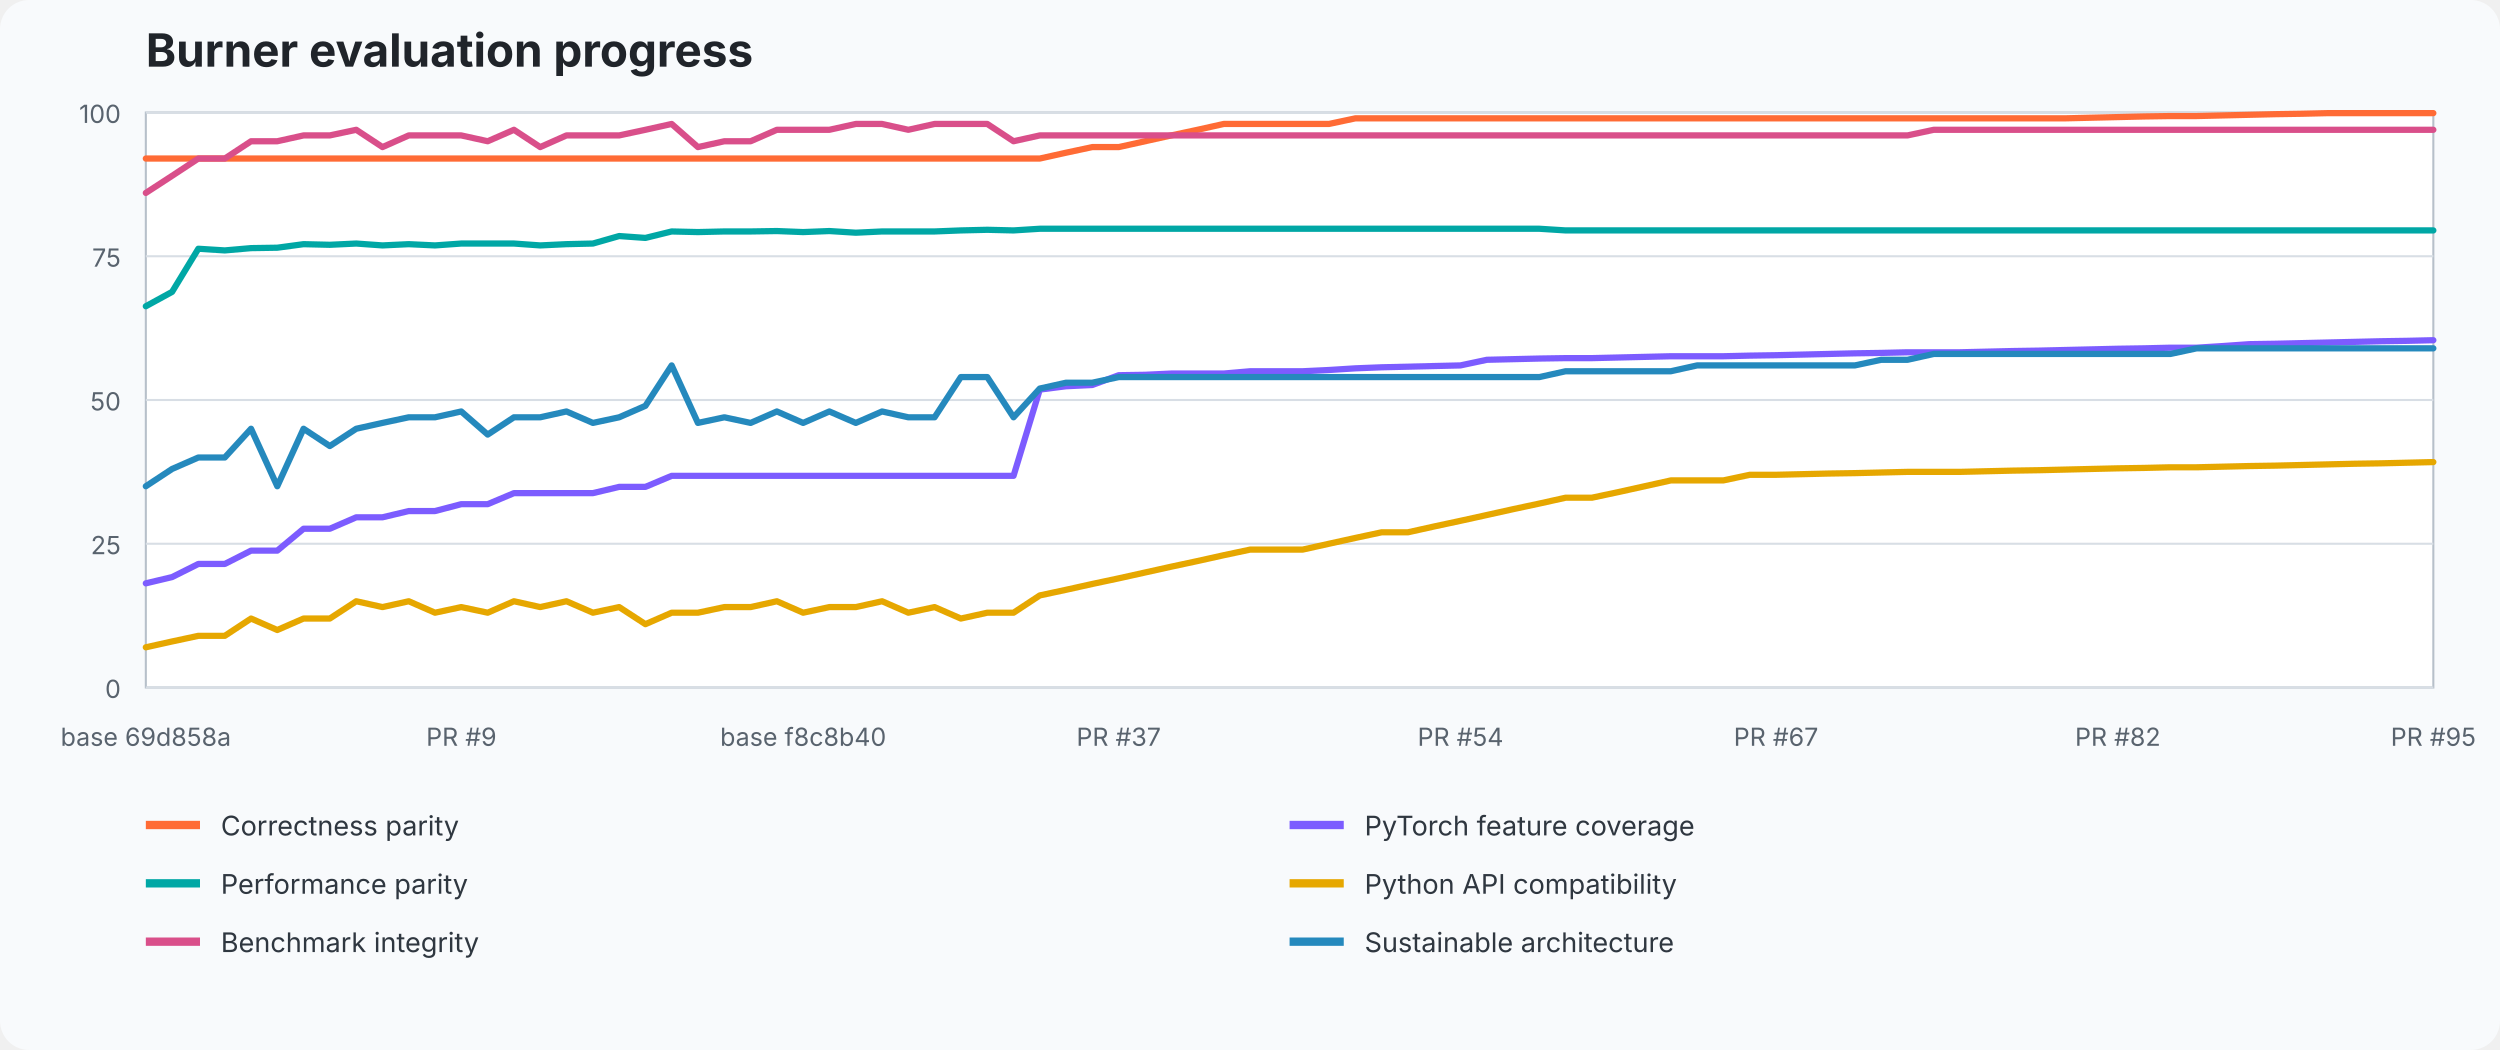
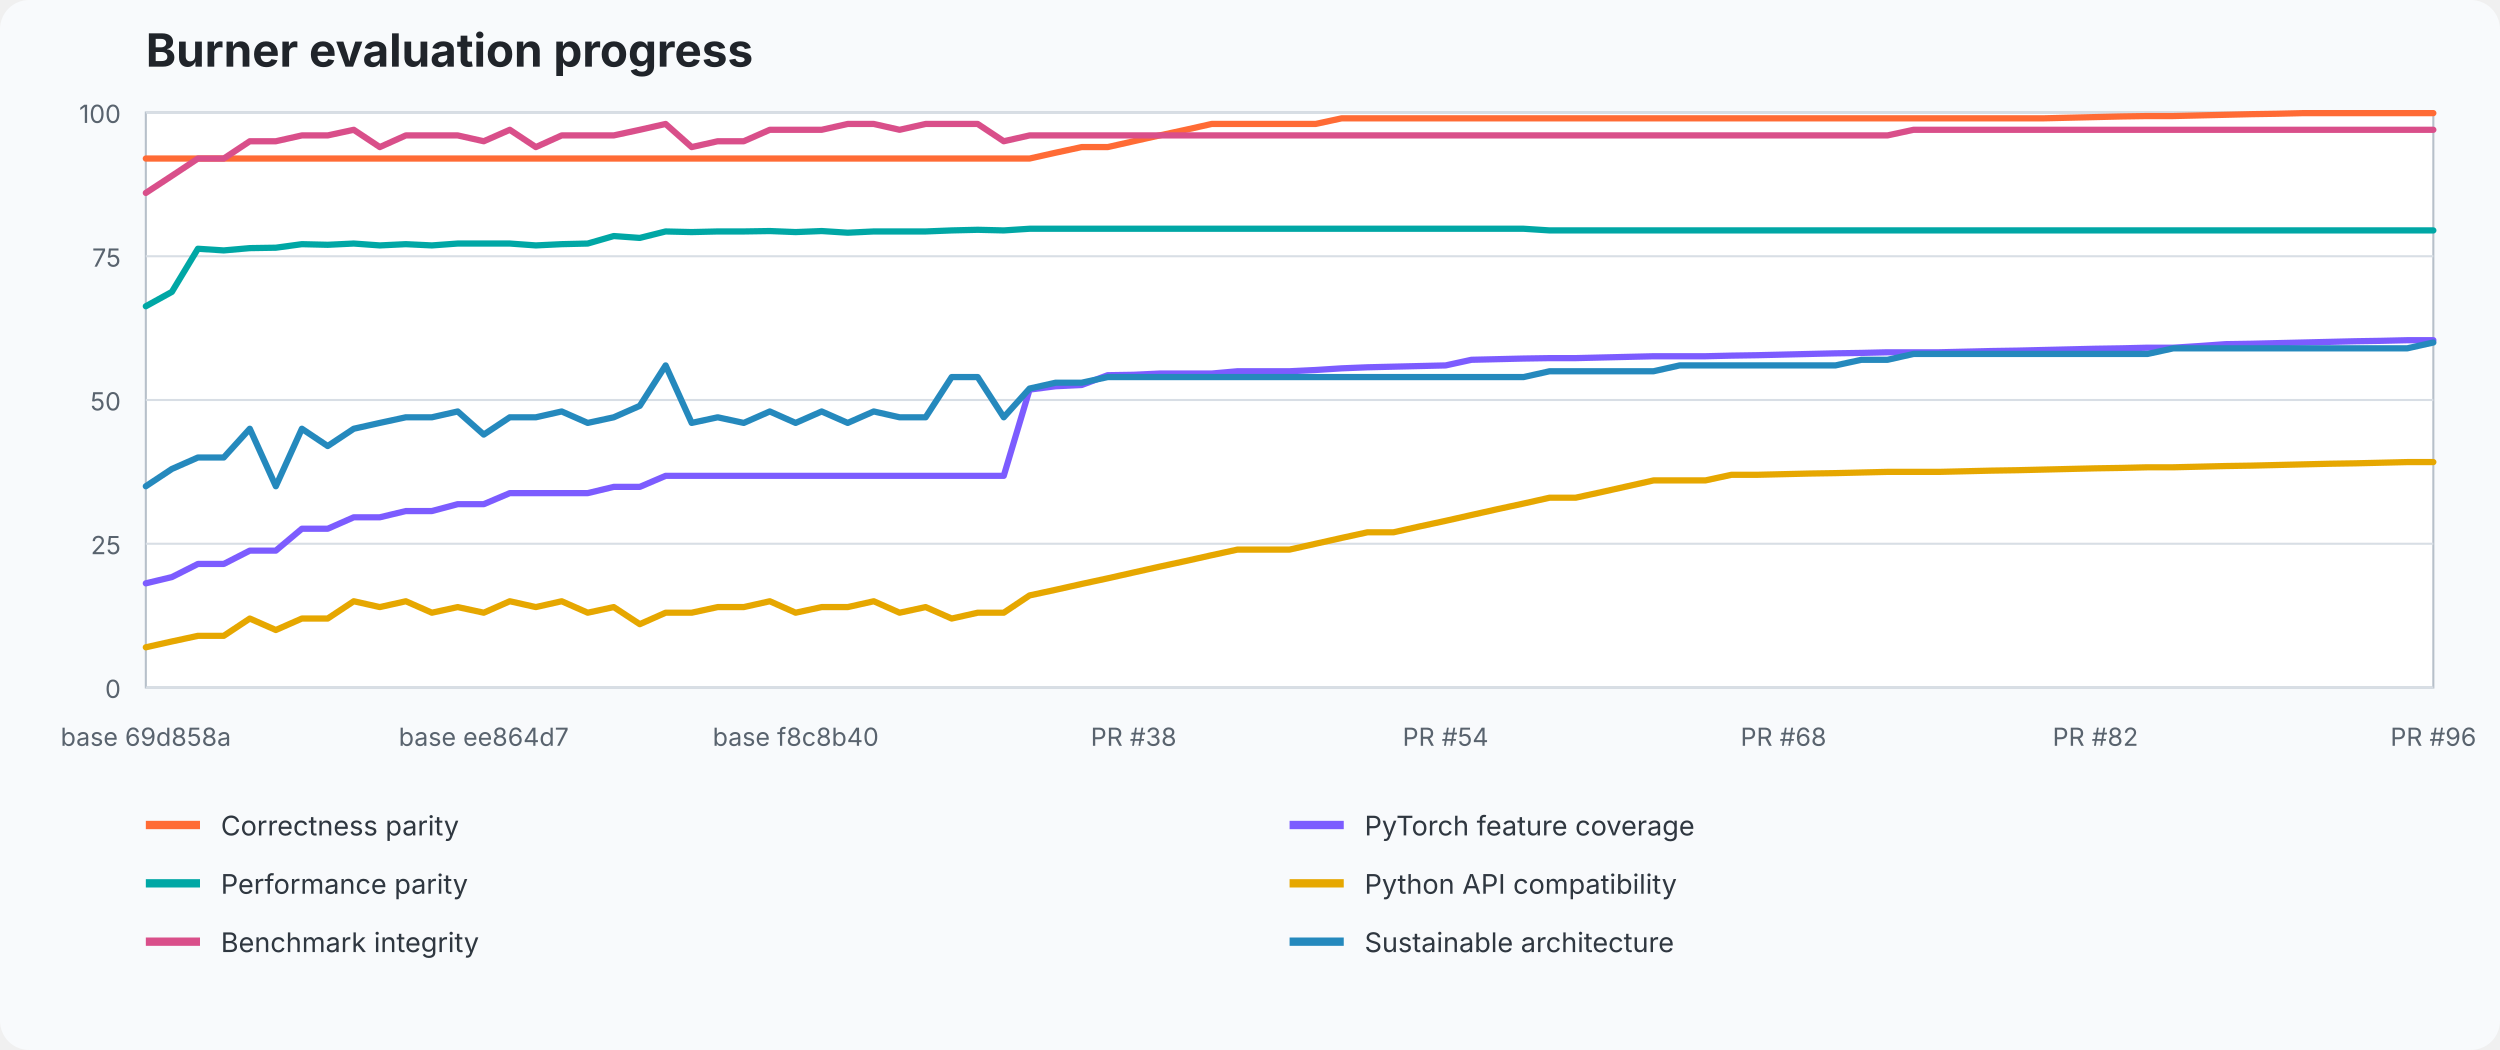
<svg xmlns="http://www.w3.org/2000/svg" width="1200" height="504" viewBox="0 0 1200 504" role="img" aria-labelledby="title desc">
  <style>text{font-family:ui-sans-serif,system-ui,-apple-system,BlinkMacSystemFont,"Segoe UI",sans-serif}.title{font-size:22px;font-weight:700;fill:#20242a}.axis{font-size:12px;fill:#59636e}.legend{font-size:13px;fill:#2f3740}.grid{stroke:#d8dee5;stroke-width:1}.plot{fill:#fff;stroke:#b7c0ca}</style>
  <rect width="100%" height="100%" fill="#f8fafc" rx="14" />
  <text x="70" y="32" class="title">Burner evaluation progress</text>
  <rect x="70" y="54" width="1098" height="276" class="plot" />
  <line x1="70" y1="330" x2="1168" y2="330" class="grid" />
  <text x="58" y="335" text-anchor="end" class="axis">0</text>
  <line x1="70" y1="261" x2="1168" y2="261" class="grid" />
  <text x="58" y="266" text-anchor="end" class="axis">25</text>
  <line x1="70" y1="192" x2="1168" y2="192" class="grid" />
  <text x="58" y="197" text-anchor="end" class="axis">50</text>
  <line x1="70" y1="123" x2="1168" y2="123" class="grid" />
  <text x="58" y="128" text-anchor="end" class="axis">75</text>
  <line x1="70" y1="54" x2="1168" y2="54" class="grid" />
  <text x="58" y="59" text-anchor="end" class="axis">100</text>
-   <polyline points="70.0,76.1 82.6,76.1 95.2,76.1 107.9,76.1 120.5,76.1 133.1,76.1 145.7,76.1 158.3,76.1 171.0,76.1 183.6,76.1 196.2,76.1 208.8,76.1 221.4,76.1 234.1,76.1 246.7,76.1 259.3,76.1 271.9,76.1 284.6,76.1 297.2,76.1 309.8,76.1 322.4,76.1 335.0,76.1 347.7,76.1 360.3,76.1 372.9,76.1 385.5,76.1 398.1,76.1 410.8,76.1 423.4,76.1 436.0,76.1 448.6,76.1 461.2,76.1 473.9,76.1 486.5,76.1 499.1,76.1 511.7,73.3 524.3,70.6 537.0,70.6 549.6,67.8 562.2,65.0 574.8,62.3 587.4,59.5 600.1,59.5 612.7,59.5 625.3,59.5 637.9,59.5 650.6,56.8 663.2,56.8 675.8,56.8 688.4,56.8 701.0,56.8 713.7,56.8 726.3,56.8 738.9,56.8 751.5,56.8 764.1,56.8 776.8,56.8 789.4,56.8 802.0,56.8 814.6,56.8 827.2,56.8 839.9,56.8 852.5,56.8 865.1,56.8 877.7,56.8 890.3,56.8 903.0,56.8 915.6,56.8 928.2,56.8 940.8,56.8 953.4,56.8 966.1,56.8 978.7,56.8 991.3,56.8 1003.9,56.5 1016.6,56.2 1029.2,55.9 1041.8,55.7 1054.4,55.7 1067.0,55.4 1079.7,55.1 1092.3,54.8 1104.9,54.6 1117.5,54.3 1130.1,54.3 1142.8,54.3 1155.4,54.3 1168.0,54.3" fill="none" stroke="#ff6b35" stroke-width="3" stroke-linejoin="round" stroke-linecap="round" />
-   <polyline points="70.0,280.0 82.6,277.0 95.2,270.7 107.9,270.7 120.5,264.3 133.1,264.3 145.7,253.8 158.3,253.8 171.0,248.3 183.6,248.3 196.2,245.3 208.8,245.3 221.4,242.0 234.1,242.0 246.7,236.7 259.3,236.7 271.9,236.7 284.6,236.7 297.2,233.7 309.8,233.7 322.4,228.4 335.0,228.4 347.7,228.4 360.3,228.4 372.9,228.4 385.5,228.4 398.1,228.4 410.8,228.4 423.4,228.4 436.0,228.4 448.6,228.4 461.2,228.4 473.9,228.4 486.5,228.4 499.1,187.0 511.7,185.4 524.3,184.8 537.0,180.1 549.6,179.9 562.2,179.3 574.8,179.3 587.4,179.3 600.1,178.2 612.7,178.2 625.3,178.2 637.9,177.6 650.6,176.8 663.2,176.3 675.8,176.0 688.4,175.7 701.0,175.4 713.7,172.7 726.3,172.4 738.9,172.1 751.5,171.9 764.1,171.9 776.8,171.6 789.4,171.3 802.0,171.0 814.6,171.0 827.2,171.0 839.9,170.7 852.5,170.5 865.1,170.2 877.7,169.9 890.3,169.6 903.0,169.4 915.6,169.1 928.2,169.1 940.8,169.1 953.4,168.8 966.1,168.5 978.7,168.3 991.3,168.0 1003.9,167.7 1016.6,167.4 1029.2,167.2 1041.8,166.9 1054.4,166.9 1067.0,166.1 1079.7,165.2 1092.3,165.0 1104.9,164.7 1117.5,164.4 1130.1,164.1 1142.8,163.8 1155.4,163.6 1168.0,163.3" fill="none" stroke="#7c5cff" stroke-width="3" stroke-linejoin="round" stroke-linecap="round" />
-   <polyline points="70.0,147.0 82.6,140.1 95.2,119.4 107.9,120.2 120.5,119.1 133.1,118.9 145.7,117.2 158.3,117.5 171.0,116.9 183.6,117.8 196.2,117.2 208.8,117.8 221.4,116.9 234.1,116.9 246.7,116.9 259.3,117.8 271.9,117.2 284.6,116.9 297.2,113.3 309.8,114.2 322.4,111.1 335.0,111.4 347.7,111.1 360.3,111.1 372.9,110.9 385.5,111.4 398.1,110.9 410.8,111.7 423.4,111.1 436.0,111.1 448.6,111.1 461.2,110.6 473.9,110.3 486.5,110.6 499.1,109.8 511.7,109.8 524.3,109.8 537.0,109.8 549.6,109.8 562.2,109.8 574.8,109.8 587.4,109.8 600.1,109.8 612.7,109.8 625.3,109.8 637.9,109.8 650.6,109.8 663.2,109.8 675.8,109.8 688.4,109.8 701.0,109.8 713.7,109.8 726.3,109.8 738.9,109.8 751.5,110.6 764.1,110.6 776.8,110.6 789.4,110.6 802.0,110.6 814.6,110.6 827.2,110.6 839.9,110.6 852.5,110.6 865.1,110.6 877.7,110.6 890.3,110.6 903.0,110.6 915.6,110.6 928.2,110.6 940.8,110.6 953.4,110.6 966.1,110.6 978.7,110.6 991.3,110.6 1003.9,110.6 1016.6,110.6 1029.2,110.6 1041.8,110.6 1054.4,110.6 1067.0,110.6 1079.7,110.6 1092.3,110.6 1104.9,110.6 1117.5,110.6 1130.1,110.6 1142.8,110.6 1155.4,110.6 1168.0,110.6" fill="none" stroke="#00a7a5" stroke-width="3" stroke-linejoin="round" stroke-linecap="round" />
-   <polyline points="70.0,310.7 82.6,307.9 95.2,305.2 107.9,305.2 120.5,296.9 133.1,302.4 145.7,296.9 158.3,296.9 171.0,288.6 183.6,291.4 196.2,288.6 208.8,294.1 221.4,291.4 234.1,294.1 246.7,288.6 259.3,291.4 271.9,288.6 284.6,294.1 297.2,291.4 309.8,299.6 322.4,294.1 335.0,294.1 347.7,291.4 360.3,291.4 372.9,288.6 385.5,294.1 398.1,291.4 410.8,291.4 423.4,288.6 436.0,294.1 448.6,291.4 461.2,296.9 473.9,294.1 486.5,294.1 499.1,285.8 511.7,283.1 524.3,280.3 537.0,277.6 549.6,274.8 562.2,272.0 574.8,269.3 587.4,266.5 600.1,263.8 612.7,263.8 625.3,263.8 637.9,261.0 650.6,258.2 663.2,255.5 675.8,255.5 688.4,252.7 701.0,250.0 713.7,247.2 726.3,244.4 738.9,241.7 751.5,238.9 764.1,238.9 776.8,236.2 789.4,233.4 802.0,230.6 814.6,230.6 827.2,230.6 839.9,227.9 852.5,227.9 865.1,227.6 877.7,227.3 890.3,227.1 903.0,226.8 915.6,226.5 928.2,226.5 940.8,226.5 953.4,226.2 966.1,225.9 978.7,225.7 991.3,225.4 1003.9,225.1 1016.6,224.8 1029.2,224.6 1041.8,224.3 1054.4,224.3 1067.0,224.0 1079.7,223.7 1092.3,223.5 1104.9,223.2 1117.5,222.9 1130.1,222.6 1142.8,222.4 1155.4,222.1 1168.0,221.8" fill="none" stroke="#e6a700" stroke-width="3" stroke-linejoin="round" stroke-linecap="round" />
-   <polyline points="70.0,92.6 82.6,84.4 95.2,76.1 107.9,76.1 120.5,67.8 133.1,67.8 145.7,65.0 158.3,65.0 171.0,62.3 183.6,70.6 196.2,65.0 208.8,65.0 221.4,65.0 234.1,67.8 246.7,62.3 259.3,70.6 271.9,65.0 284.6,65.0 297.2,65.0 309.8,62.3 322.4,59.5 335.0,70.6 347.7,67.8 360.3,67.8 372.9,62.3 385.5,62.3 398.1,62.3 410.8,59.5 423.4,59.5 436.0,62.3 448.6,59.5 461.2,59.5 473.9,59.5 486.5,67.8 499.1,65.0 511.7,65.0 524.3,65.0 537.0,65.0 549.6,65.0 562.2,65.0 574.8,65.0 587.4,65.0 600.1,65.0 612.7,65.0 625.3,65.0 637.9,65.0 650.6,65.0 663.2,65.0 675.8,65.0 688.4,65.0 701.0,65.0 713.7,65.0 726.3,65.0 738.9,65.0 751.5,65.0 764.1,65.0 776.8,65.0 789.4,65.0 802.0,65.0 814.6,65.0 827.2,65.0 839.9,65.0 852.5,65.0 865.1,65.0 877.7,65.0 890.3,65.0 903.0,65.0 915.6,65.0 928.2,62.3 940.8,62.3 953.4,62.3 966.1,62.3 978.7,62.3 991.3,62.3 1003.9,62.3 1016.6,62.3 1029.2,62.3 1041.8,62.3 1054.4,62.3 1067.0,62.3 1079.7,62.3 1092.3,62.3 1104.9,62.3 1117.5,62.3 1130.1,62.3 1142.8,62.3 1155.4,62.3 1168.0,62.3" fill="none" stroke="#d94f8a" stroke-width="3" stroke-linejoin="round" stroke-linecap="round" />
-   <polyline points="70.0,233.4 82.6,225.1 95.2,219.6 107.9,219.6 120.5,205.8 133.1,233.4 145.7,205.8 158.3,214.1 171.0,205.8 183.6,203.0 196.2,200.3 208.8,200.3 221.4,197.5 234.1,208.6 246.7,200.3 259.3,200.3 271.9,197.5 284.6,203.0 297.2,200.3 309.8,194.8 322.4,175.4 335.0,203.0 347.7,200.3 360.3,203.0 372.9,197.5 385.5,203.0 398.1,197.5 410.8,203.0 423.4,197.5 436.0,200.3 448.6,200.3 461.2,181.0 473.9,181.0 486.5,200.3 499.1,186.5 511.7,183.7 524.3,183.7 537.0,181.0 549.6,181.0 562.2,181.0 574.8,181.0 587.4,181.0 600.1,181.0 612.7,181.0 625.3,181.0 637.9,181.0 650.6,181.0 663.2,181.0 675.8,181.0 688.4,181.0 701.0,181.0 713.7,181.0 726.3,181.0 738.9,181.0 751.5,178.2 764.1,178.2 776.8,178.2 789.4,178.2 802.0,178.2 814.6,175.4 827.2,175.4 839.9,175.4 852.5,175.4 865.1,175.4 877.7,175.4 890.3,175.4 903.0,172.7 915.6,172.7 928.2,169.9 940.8,169.9 953.4,169.9 966.1,169.9 978.7,169.9 991.3,169.9 1003.9,169.9 1016.6,169.9 1029.2,169.9 1041.8,169.9 1054.4,167.2 1067.0,167.2 1079.7,167.2 1092.3,167.2 1104.9,167.2 1117.5,167.2 1130.1,167.2 1142.8,167.2 1155.4,167.2 1168.0,167.2" fill="none" stroke="#2589bd" stroke-width="3" stroke-linejoin="round" stroke-linecap="round" />
+   <polyline points="70.0,76.1 82.5,76.1 95.0,76.1 107.4,76.1 119.9,76.1 132.4,76.1 144.9,76.1 157.3,76.1 169.8,76.1 182.3,76.1 194.8,76.1 207.3,76.1 219.7,76.1 232.2,76.1 244.7,76.1 257.2,76.1 269.6,76.1 282.1,76.1 294.6,76.1 307.1,76.1 319.5,76.1 332.0,76.1 344.5,76.1 357.0,76.1 369.5,76.1 381.9,76.1 394.4,76.1 406.9,76.1 419.4,76.1 431.8,76.1 444.3,76.1 456.8,76.1 469.3,76.1 481.8,76.1 494.2,76.1 506.7,73.3 519.2,70.6 531.7,70.6 544.1,67.8 556.6,65.0 569.1,62.3 581.6,59.5 594.0,59.5 606.5,59.5 619.0,59.5 631.5,59.5 644.0,56.8 656.4,56.8 668.9,56.8 681.4,56.8 693.9,56.8 706.3,56.8 718.8,56.8 731.3,56.8 743.8,56.8 756.3,56.8 768.7,56.8 781.2,56.8 793.7,56.8 806.2,56.8 818.6,56.8 831.1,56.8 843.6,56.8 856.1,56.8 868.5,56.8 881.0,56.8 893.5,56.8 906.0,56.8 918.5,56.8 930.9,56.8 943.4,56.8 955.9,56.8 968.4,56.8 980.8,56.8 993.3,56.5 1005.8,56.2 1018.3,55.9 1030.8,55.7 1043.2,55.7 1055.7,55.4 1068.2,55.1 1080.7,54.8 1093.1,54.6 1105.6,54.3 1118.1,54.3 1130.6,54.3 1143.0,54.3 1155.5,54.3 1168.0,54.3" fill="none" stroke="#ff6b35" stroke-width="3" stroke-linejoin="round" stroke-linecap="round" />
+   <polyline points="70.0,280.0 82.5,277.0 95.0,270.7 107.4,270.7 119.9,264.3 132.4,264.3 144.9,253.8 157.3,253.8 169.8,248.3 182.3,248.3 194.8,245.3 207.3,245.3 219.7,242.0 232.2,242.0 244.7,236.7 257.2,236.7 269.6,236.7 282.1,236.7 294.6,233.7 307.1,233.7 319.5,228.4 332.0,228.4 344.5,228.4 357.0,228.4 369.5,228.4 381.9,228.4 394.4,228.4 406.9,228.4 419.4,228.4 431.8,228.4 444.3,228.4 456.8,228.4 469.3,228.4 481.8,228.4 494.2,187.0 506.7,185.4 519.2,184.8 531.7,180.1 544.1,179.9 556.6,179.3 569.1,179.3 581.6,179.3 594.0,178.2 606.5,178.2 619.0,178.2 631.5,177.6 644.0,176.8 656.4,176.3 668.9,176.0 681.4,175.7 693.9,175.4 706.3,172.7 718.8,172.4 731.3,172.1 743.8,171.9 756.3,171.9 768.7,171.6 781.2,171.3 793.7,171.0 806.2,171.0 818.6,171.0 831.1,170.7 843.6,170.5 856.1,170.2 868.5,169.9 881.0,169.6 893.5,169.4 906.0,169.1 918.5,169.1 930.9,169.1 943.4,168.8 955.9,168.5 968.4,168.3 980.8,168.0 993.3,167.7 1005.8,167.4 1018.3,167.2 1030.8,166.9 1043.2,166.9 1055.7,166.1 1068.2,165.2 1080.7,165.0 1093.1,164.7 1105.6,164.4 1118.1,164.1 1130.6,163.8 1143.0,163.6 1155.5,163.3 1168.0,163.3" fill="none" stroke="#7c5cff" stroke-width="3" stroke-linejoin="round" stroke-linecap="round" />
+   <polyline points="70.0,147.0 82.5,140.1 95.0,119.4 107.4,120.2 119.9,119.1 132.4,118.9 144.9,117.2 157.3,117.5 169.8,116.9 182.3,117.8 194.8,117.2 207.3,117.8 219.7,116.9 232.2,116.9 244.7,116.9 257.2,117.8 269.6,117.2 282.1,116.9 294.6,113.3 307.1,114.2 319.5,111.1 332.0,111.4 344.5,111.1 357.0,111.1 369.5,110.9 381.9,111.4 394.4,110.9 406.9,111.7 419.4,111.1 431.8,111.1 444.3,111.1 456.8,110.6 469.3,110.3 481.8,110.6 494.2,109.8 506.7,109.8 519.2,109.8 531.7,109.8 544.1,109.8 556.6,109.8 569.1,109.8 581.6,109.8 594.0,109.8 606.5,109.8 619.0,109.8 631.5,109.8 644.0,109.8 656.4,109.8 668.9,109.8 681.4,109.8 693.9,109.8 706.3,109.8 718.8,109.8 731.3,109.8 743.8,110.6 756.3,110.6 768.7,110.6 781.2,110.6 793.7,110.6 806.2,110.6 818.6,110.6 831.1,110.6 843.6,110.6 856.1,110.6 868.5,110.6 881.0,110.6 893.5,110.6 906.0,110.6 918.5,110.6 930.9,110.6 943.4,110.6 955.9,110.6 968.4,110.6 980.8,110.6 993.3,110.6 1005.8,110.6 1018.3,110.6 1030.8,110.6 1043.2,110.6 1055.7,110.6 1068.2,110.6 1080.7,110.6 1093.1,110.6 1105.6,110.6 1118.1,110.6 1130.6,110.6 1143.0,110.6 1155.5,110.6 1168.0,110.6" fill="none" stroke="#00a7a5" stroke-width="3" stroke-linejoin="round" stroke-linecap="round" />
+   <polyline points="70.0,310.7 82.5,307.9 95.0,305.2 107.4,305.2 119.9,296.9 132.4,302.4 144.9,296.9 157.3,296.9 169.8,288.6 182.3,291.4 194.8,288.6 207.3,294.1 219.7,291.4 232.2,294.1 244.7,288.6 257.2,291.4 269.6,288.6 282.1,294.1 294.6,291.4 307.1,299.6 319.5,294.1 332.0,294.1 344.5,291.4 357.0,291.4 369.5,288.6 381.9,294.1 394.4,291.4 406.9,291.4 419.4,288.6 431.8,294.1 444.3,291.4 456.8,296.9 469.3,294.1 481.8,294.1 494.2,285.8 506.7,283.1 519.2,280.3 531.7,277.6 544.1,274.8 556.6,272.0 569.1,269.3 581.6,266.5 594.0,263.8 606.5,263.8 619.0,263.8 631.5,261.0 644.0,258.2 656.4,255.5 668.9,255.5 681.4,252.7 693.9,250.0 706.3,247.2 718.8,244.4 731.3,241.7 743.8,238.9 756.3,238.9 768.7,236.2 781.2,233.4 793.7,230.6 806.2,230.6 818.6,230.6 831.1,227.9 843.6,227.9 856.1,227.6 868.5,227.3 881.0,227.1 893.5,226.8 906.0,226.5 918.5,226.5 930.9,226.5 943.4,226.2 955.9,225.9 968.4,225.7 980.8,225.4 993.3,225.1 1005.8,224.8 1018.3,224.6 1030.8,224.3 1043.2,224.3 1055.7,224.0 1068.2,223.7 1080.7,223.5 1093.1,223.2 1105.6,222.9 1118.1,222.6 1130.6,222.4 1143.0,222.1 1155.5,221.8 1168.0,221.8" fill="none" stroke="#e6a700" stroke-width="3" stroke-linejoin="round" stroke-linecap="round" />
+   <polyline points="70.0,92.6 82.5,84.4 95.0,76.1 107.4,76.1 119.9,67.8 132.4,67.8 144.9,65.0 157.3,65.0 169.8,62.3 182.3,70.6 194.8,65.0 207.3,65.0 219.7,65.0 232.2,67.8 244.7,62.3 257.2,70.6 269.6,65.0 282.1,65.0 294.6,65.0 307.1,62.3 319.5,59.5 332.0,70.6 344.5,67.8 357.0,67.8 369.5,62.3 381.9,62.3 394.4,62.3 406.9,59.5 419.4,59.5 431.8,62.3 444.3,59.5 456.8,59.5 469.3,59.5 481.8,67.8 494.2,65.0 506.7,65.0 519.2,65.0 531.7,65.0 544.1,65.0 556.6,65.0 569.1,65.0 581.6,65.0 594.0,65.0 606.5,65.0 619.0,65.0 631.5,65.0 644.0,65.0 656.4,65.0 668.9,65.0 681.4,65.0 693.9,65.0 706.3,65.0 718.8,65.0 731.3,65.0 743.8,65.0 756.3,65.0 768.7,65.0 781.2,65.0 793.7,65.0 806.2,65.0 818.6,65.0 831.1,65.0 843.6,65.0 856.1,65.0 868.5,65.0 881.0,65.0 893.5,65.0 906.0,65.0 918.5,62.3 930.9,62.3 943.4,62.3 955.9,62.3 968.4,62.3 980.8,62.3 993.3,62.3 1005.8,62.3 1018.3,62.3 1030.8,62.3 1043.2,62.3 1055.7,62.3 1068.2,62.3 1080.7,62.3 1093.1,62.3 1105.6,62.3 1118.1,62.3 1130.6,62.3 1143.0,62.3 1155.5,62.3 1168.0,62.3" fill="none" stroke="#d94f8a" stroke-width="3" stroke-linejoin="round" stroke-linecap="round" />
+   <polyline points="70.0,233.4 82.5,225.1 95.0,219.6 107.4,219.6 119.9,205.8 132.4,233.4 144.9,205.8 157.3,214.1 169.8,205.8 182.3,203.0 194.8,200.3 207.3,200.3 219.7,197.5 232.2,208.6 244.7,200.3 257.2,200.3 269.6,197.5 282.1,203.0 294.6,200.3 307.1,194.8 319.5,175.4 332.0,203.0 344.5,200.3 357.0,203.0 369.5,197.5 381.9,203.0 394.4,197.5 406.9,203.0 419.4,197.5 431.8,200.3 444.3,200.3 456.8,181.0 469.3,181.0 481.8,200.3 494.2,186.5 506.7,183.7 519.2,183.7 531.7,181.0 544.1,181.0 556.6,181.0 569.1,181.0 581.6,181.0 594.0,181.0 606.5,181.0 619.0,181.0 631.5,181.0 644.0,181.0 656.4,181.0 668.9,181.0 681.4,181.0 693.9,181.0 706.3,181.0 718.8,181.0 731.3,181.0 743.8,178.2 756.3,178.2 768.7,178.2 781.2,178.2 793.7,178.2 806.2,175.4 818.6,175.4 831.1,175.4 843.6,175.4 856.1,175.4 868.5,175.4 881.0,175.4 893.5,172.7 906.0,172.7 918.5,169.9 930.9,169.9 943.4,169.9 955.9,169.9 968.4,169.9 980.8,169.9 993.3,169.9 1005.8,169.9 1018.3,169.9 1030.8,169.9 1043.2,167.2 1055.7,167.2 1068.2,167.2 1080.7,167.2 1093.1,167.2 1105.6,167.2 1118.1,167.2 1130.6,167.2 1143.0,167.2 1155.5,167.2 1168.0,164.4" fill="none" stroke="#2589bd" stroke-width="3" stroke-linejoin="round" stroke-linecap="round" />
  <text x="70" y="358" text-anchor="middle" class="axis">base 69d858a</text>
-   <text x="221.448" y="358" text-anchor="middle" class="axis">PR #9</text>
-   <text x="385.517" y="358" text-anchor="middle" class="axis">base f8c8b40</text>
-   <text x="536.966" y="358" text-anchor="middle" class="axis">PR #37</text>
-   <text x="701.034" y="358" text-anchor="middle" class="axis">PR #54</text>
-   <text x="852.483" y="358" text-anchor="middle" class="axis">PR #67</text>
-   <text x="1016.552" y="358" text-anchor="middle" class="axis">PR #82</text>
-   <text x="1168" y="358" text-anchor="middle" class="axis">PR #95</text>
+   <text x="232.205" y="358" text-anchor="middle" class="axis">base ee864d7</text>
+   <text x="381.932" y="358" text-anchor="middle" class="axis">base f8c8b40</text>
+   <text x="544.136" y="358" text-anchor="middle" class="axis">PR #38</text>
+   <text x="693.864" y="358" text-anchor="middle" class="axis">PR #54</text>
+   <text x="856.068" y="358" text-anchor="middle" class="axis">PR #68</text>
+   <text x="1005.795" y="358" text-anchor="middle" class="axis">PR #82</text>
+   <text x="1168" y="358" text-anchor="middle" class="axis">PR #96</text>
  <line x1="70" y1="396" x2="96" y2="396" stroke="#ff6b35" stroke-width="4" />
  <text x="106" y="401" class="legend">Correctness parity</text>
  <line x1="619" y1="396" x2="645" y2="396" stroke="#7c5cff" stroke-width="4" />
  <text x="655" y="401" class="legend">PyTorch feature coverage</text>
  <line x1="70" y1="424" x2="96" y2="424" stroke="#00a7a5" stroke-width="4" />
  <text x="106" y="429" class="legend">Performance parity</text>
  <line x1="619" y1="424" x2="645" y2="424" stroke="#e6a700" stroke-width="4" />
  <text x="655" y="429" class="legend">Python API compatibility</text>
  <line x1="70" y1="452" x2="96" y2="452" stroke="#d94f8a" stroke-width="4" />
  <text x="106" y="457" class="legend">Benchmark integrity</text>
  <line x1="619" y1="452" x2="645" y2="452" stroke="#2589bd" stroke-width="4" />
  <text x="655" y="457" class="legend">Sustainable architecture</text>
</svg>
